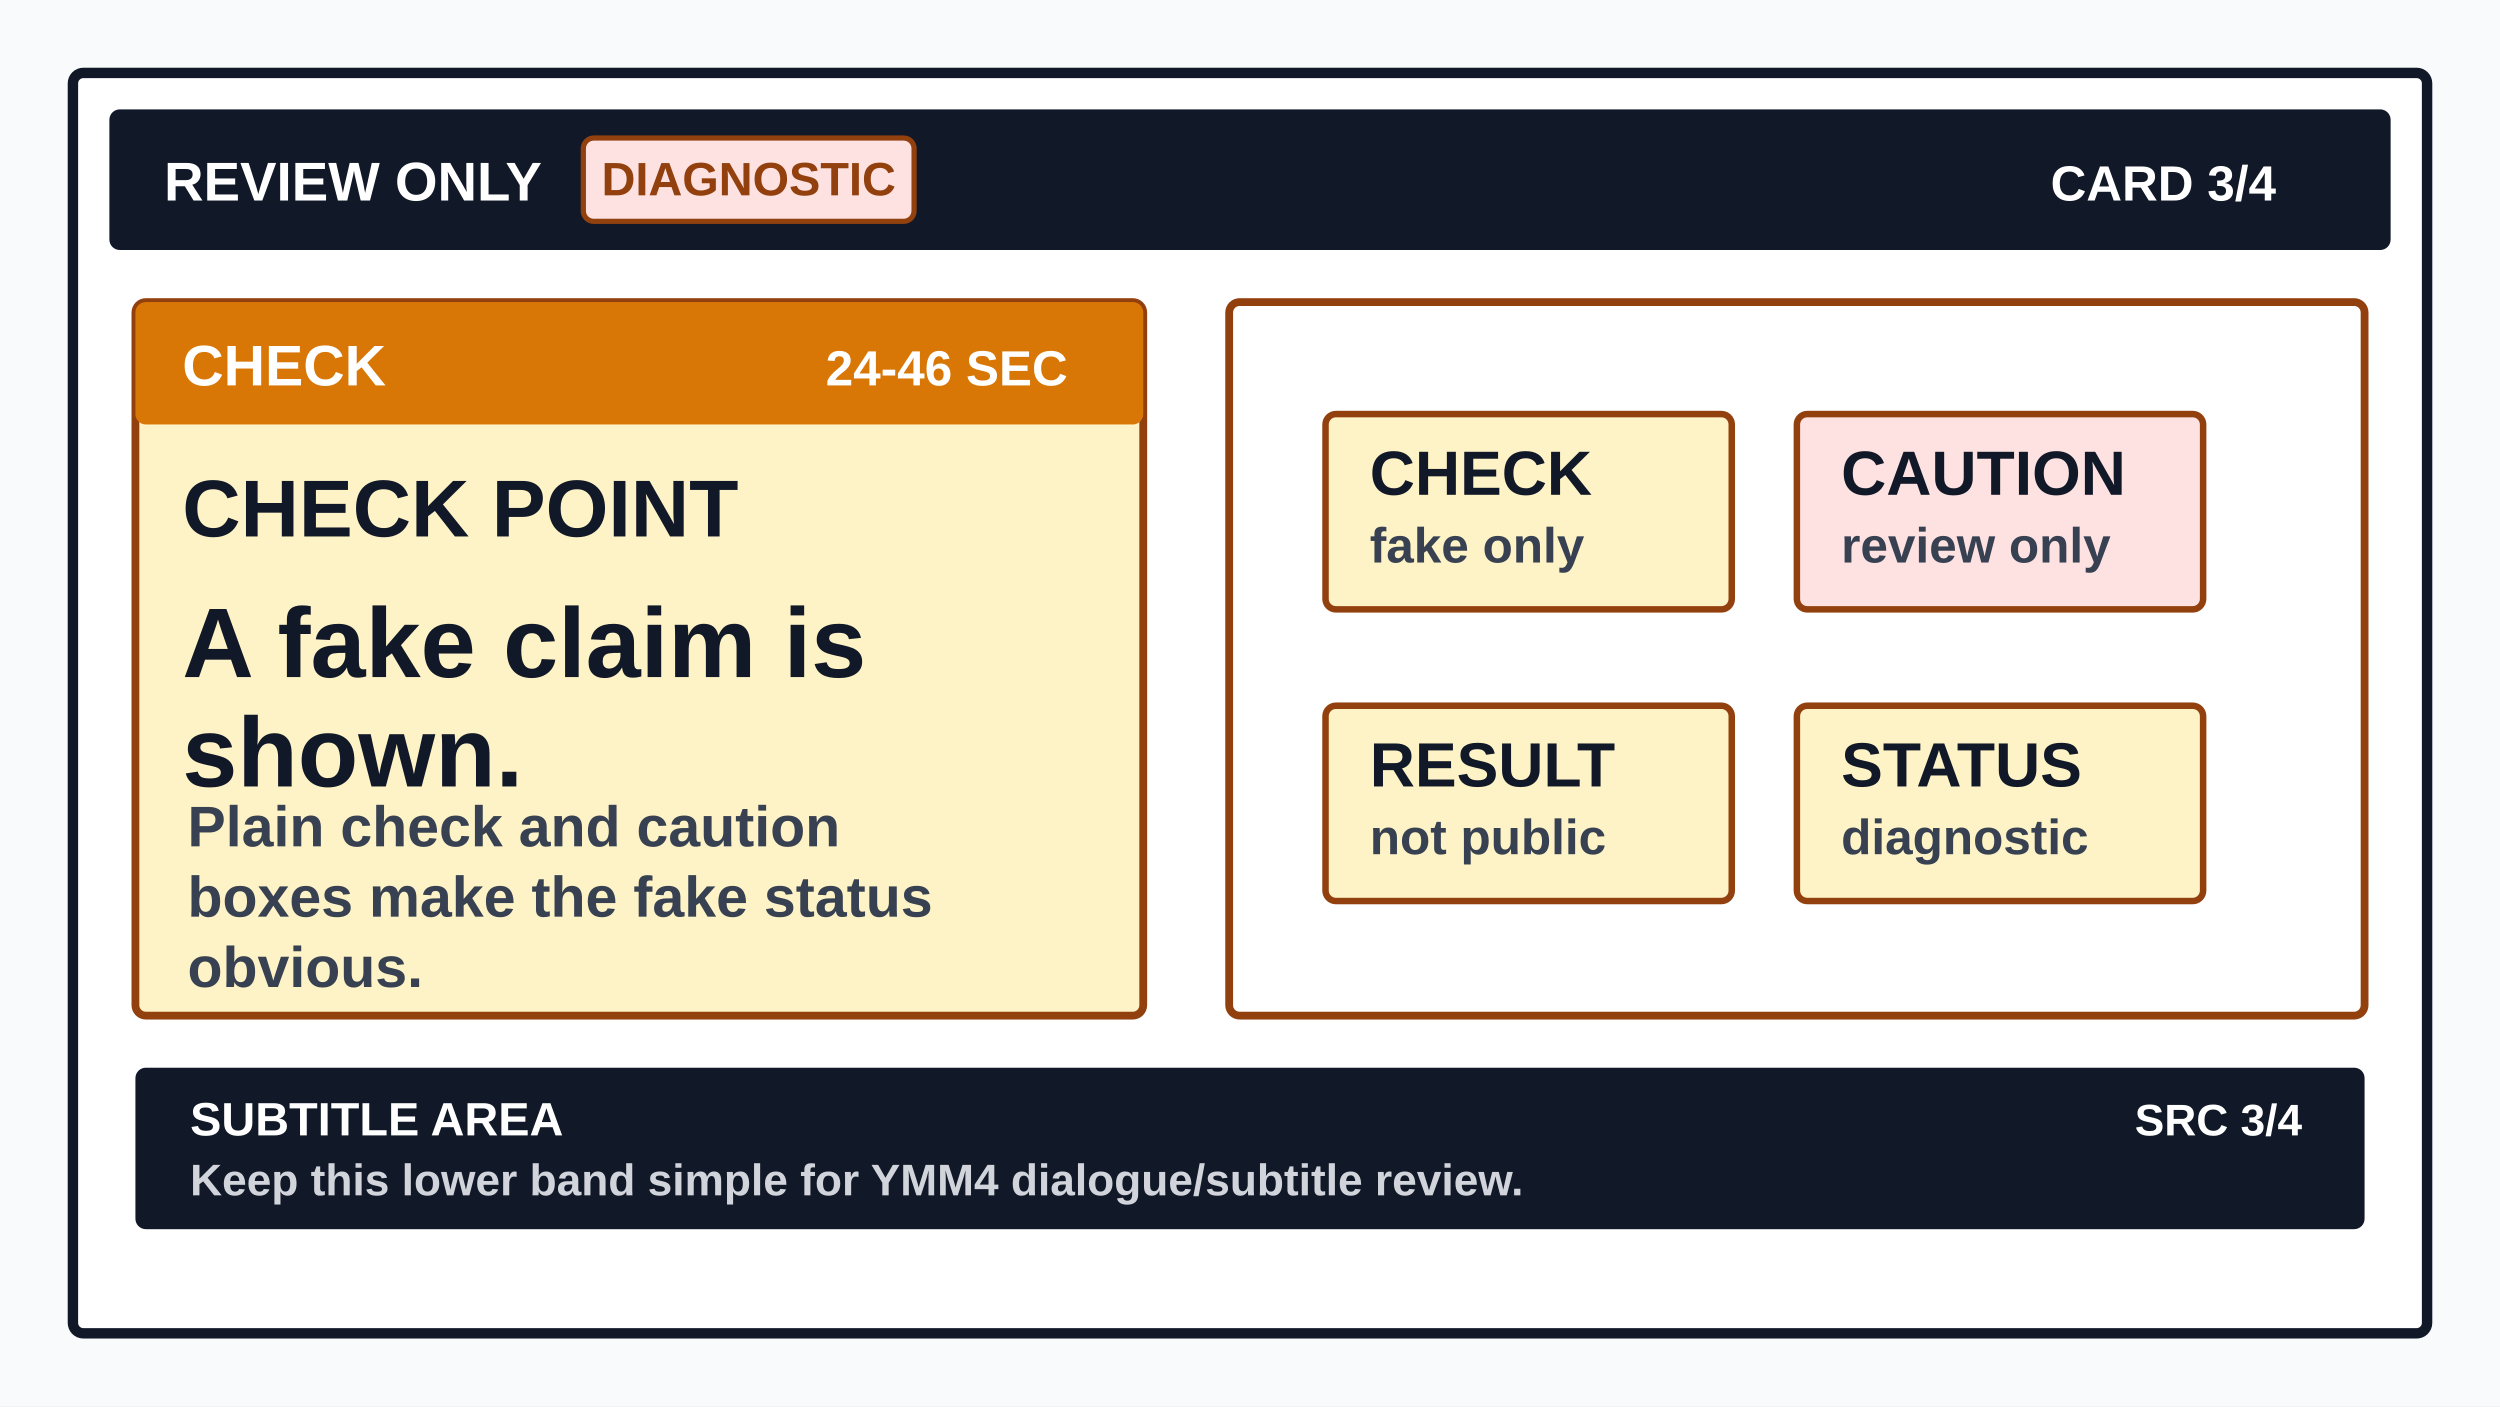
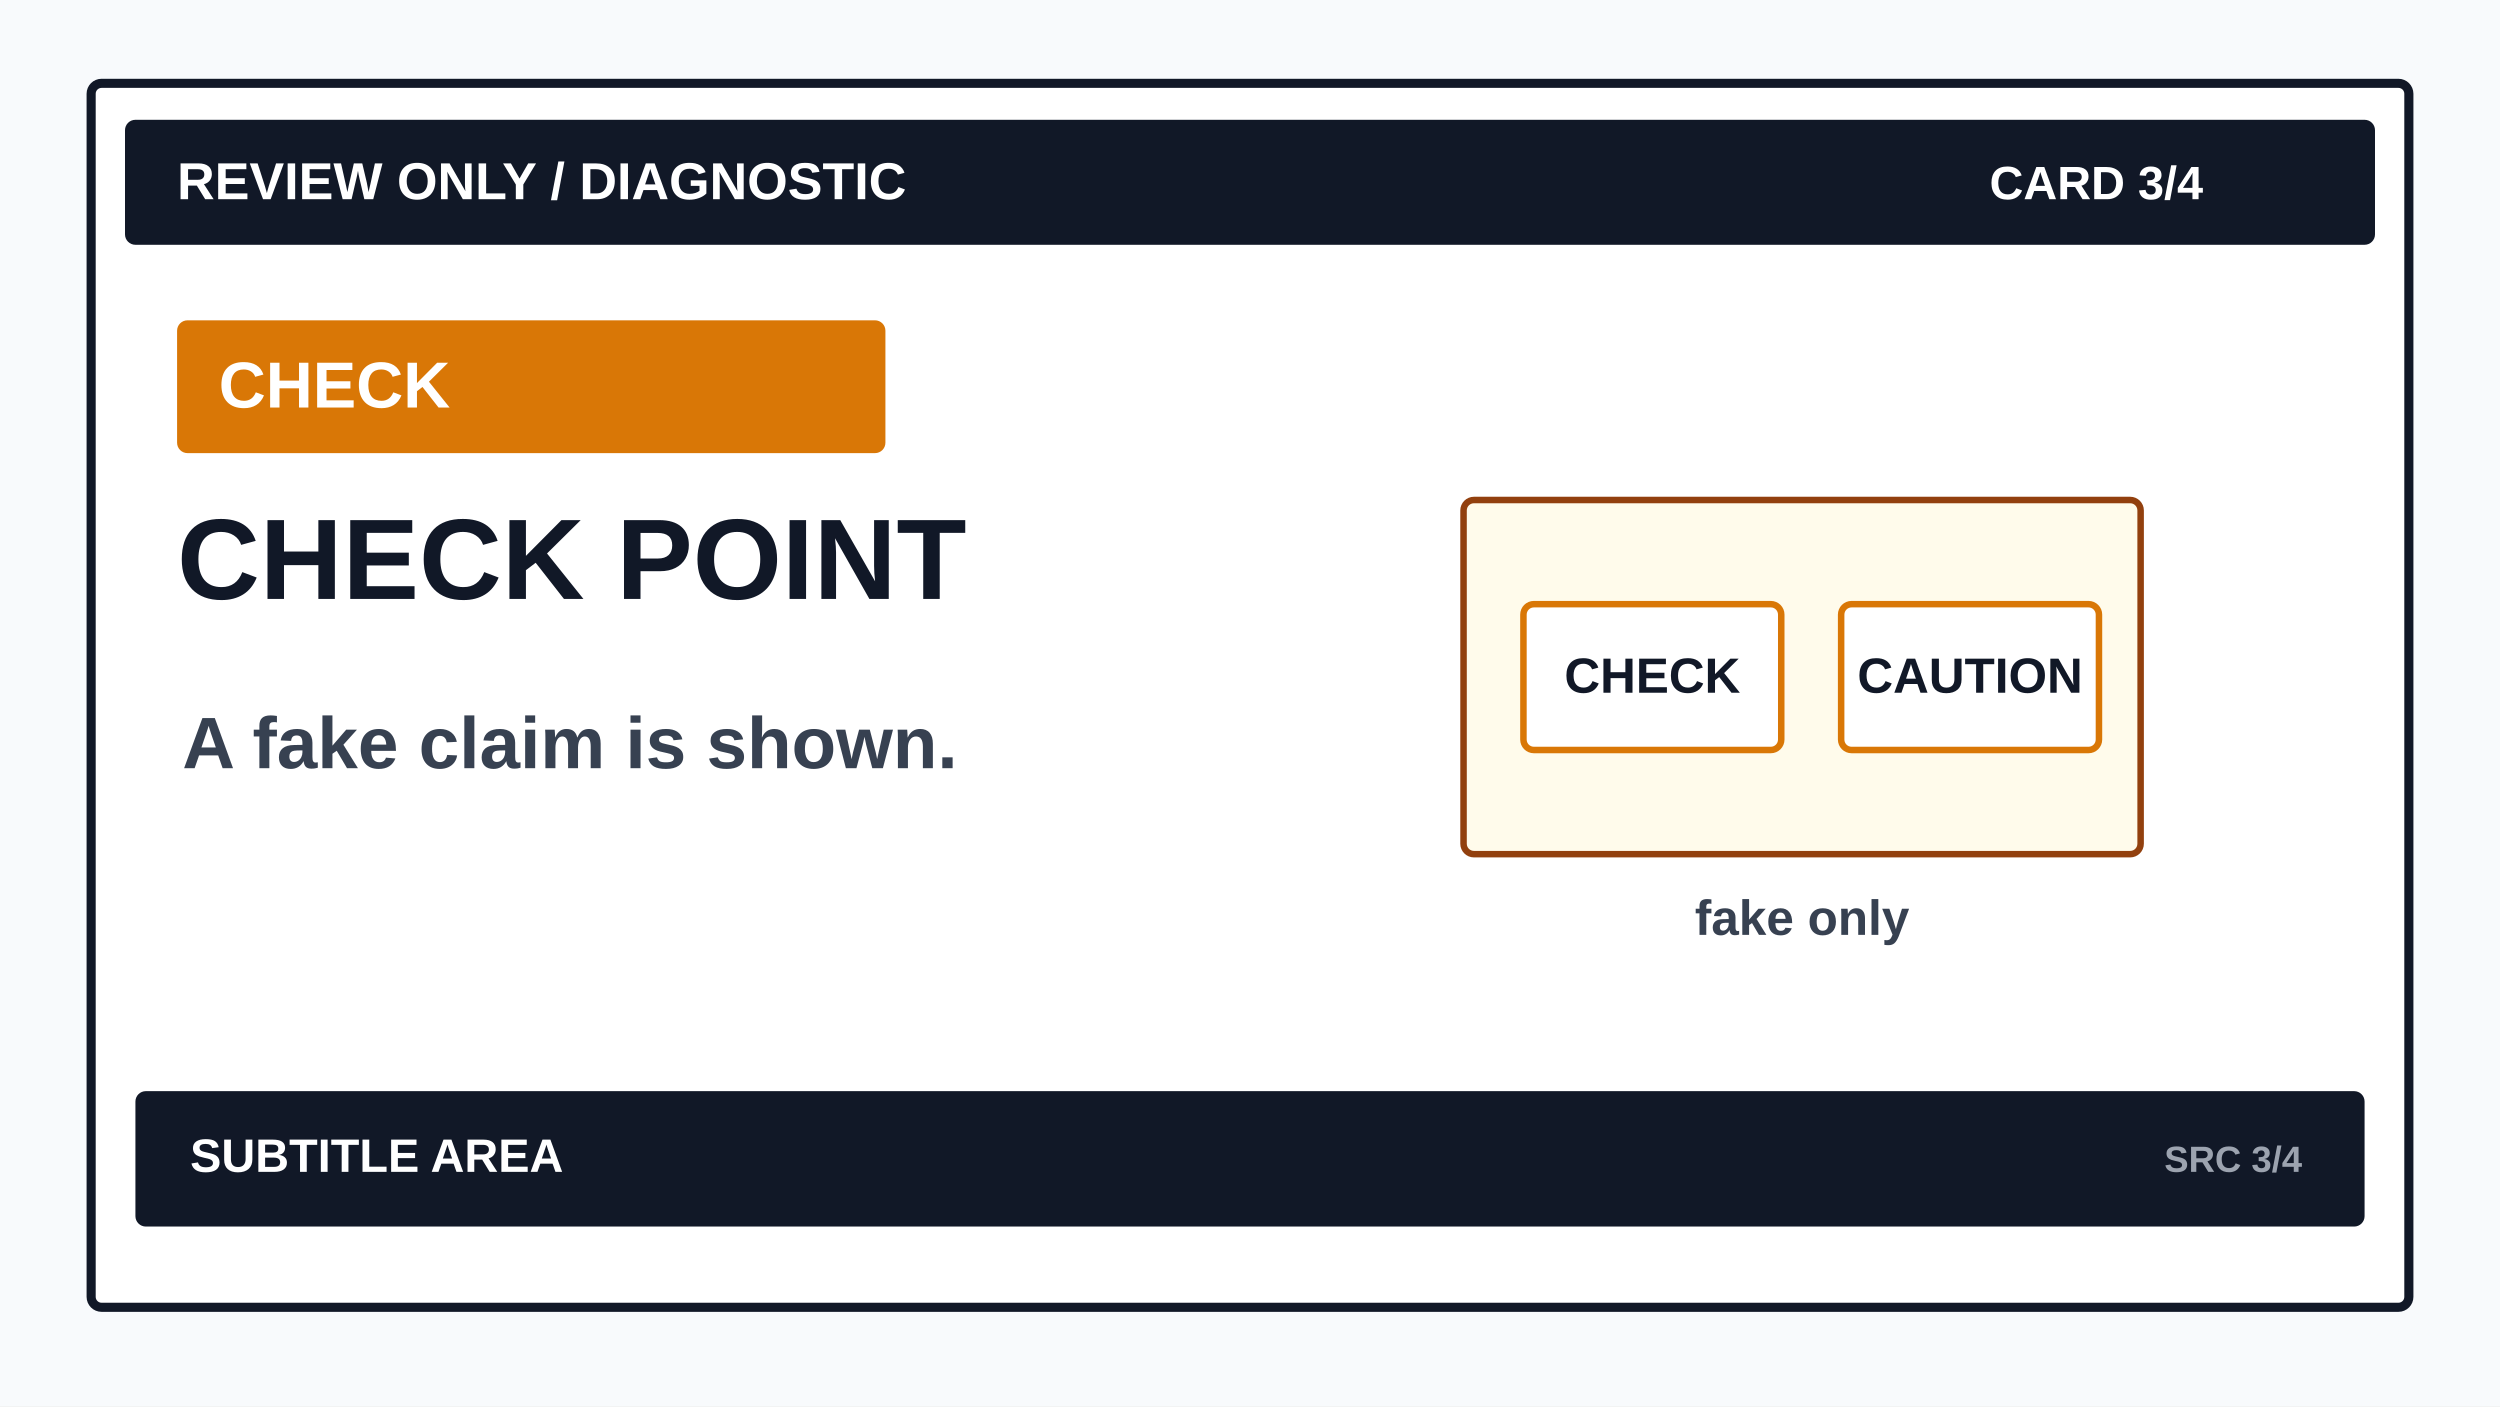
- <svg xmlns="http://www.w3.org/2000/svg" width="1920" height="1080" viewBox="0 0 1920 1080" role="img" aria-label="CHECK POINT" data-refinement="audience-fit-v1" data-role="claim_check" data-motif="check_warning_box" data-audience-fit="familiar_youtube_explainer">
+ <svg xmlns="http://www.w3.org/2000/svg" width="1920" height="1080" viewBox="0 0 1920 1080" role="img" aria-label="CHECK POINT" data-refinement="density-benchmarked-v1" data-card-id="visual_card_cap_beat_fake_claim_001_01_v1" data-role="check">
  <rect x="0" y="0" width="1920" height="1080" fill="#F8FAFC" />
-   <rect x="56" y="56" width="1808" height="968" rx="8" fill="#FFFFFF" stroke="#111827" stroke-width="8" />
-   <rect x="84" y="84" width="1752" height="108" rx="8" fill="#111827" />
-   <text x="126" y="154" font-family="Arial, Helvetica, sans-serif" font-size="42" font-weight="800" fill="#FFFFFF">REVIEW ONLY</text>
-   <rect x="448" y="106" width="254" height="64" rx="8" fill="#FEE2E2" stroke="#92400E" stroke-width="4" />
-   <text x="575" y="150" text-anchor="middle" font-family="Arial, Helvetica, sans-serif" font-size="36" font-weight="800" fill="#92400E">DIAGNOSTIC</text>
-   <text x="1748" y="154" text-anchor="end" font-family="Arial, Helvetica, sans-serif" font-size="38" font-weight="800" fill="#FFFFFF">CARD 3/4</text>
-   <rect x="104" y="232" width="774" height="548" rx="8" fill="#FEF3C7" stroke="#92400E" stroke-width="6" />
-   <rect x="104" y="232" width="774" height="94" rx="8" fill="#D97706" />
-   <text x="140" y="296" font-family="Arial, Helvetica, sans-serif" font-size="44" font-weight="800" fill="#FFFFFF">CHECK</text>
-   <text x="820" y="296" text-anchor="end" font-family="Arial, Helvetica, sans-serif" font-size="38" font-weight="800" fill="#FFFFFF">24-46 SEC</text>
-   <text x="140" y="412" font-family="Arial, Helvetica, sans-serif" font-size="62" font-weight="800" fill="#111827">CHECK POINT</text>
-   <text x="140" y="520" font-family="Arial, Helvetica, sans-serif" font-size="76" font-weight="800" fill="#111827">A fake claim is</text>
-   <text x="140" y="604" font-family="Arial, Helvetica, sans-serif" font-size="76" font-weight="800" fill="#111827">shown.</text>
-   <text x="144" y="650" font-family="Arial, Helvetica, sans-serif" font-size="44" font-weight="700" fill="#374151">Plain check and caution</text>
-   <text x="144" y="704" font-family="Arial, Helvetica, sans-serif" font-size="44" font-weight="700" fill="#374151">boxes make the fake status</text>
-   <text x="144" y="758" font-family="Arial, Helvetica, sans-serif" font-size="44" font-weight="700" fill="#374151">obvious.</text>
-   <rect x="944" y="232" width="872" height="548" rx="8" fill="#FFFFFF" stroke="#92400E" stroke-width="6" />
-   <rect x="1018" y="318" width="312" height="150" rx="8" fill="#FEF3C7" stroke="#92400E" stroke-width="5" />
-   <text x="1052" y="380" font-family="Arial, Helvetica, sans-serif" font-size="48" font-weight="800" fill="#111827">CHECK</text>
-   <text x="1052" y="432" font-family="Arial, Helvetica, sans-serif" font-size="38" font-weight="700" fill="#374151">fake only</text>
-   <rect x="1380" y="318" width="312" height="150" rx="8" fill="#FEE2E2" stroke="#92400E" stroke-width="5" />
-   <text x="1414" y="380" font-family="Arial, Helvetica, sans-serif" font-size="48" font-weight="800" fill="#111827">CAUTION</text>
-   <text x="1414" y="432" font-family="Arial, Helvetica, sans-serif" font-size="38" font-weight="700" fill="#374151">review only</text>
-   <rect x="1018" y="542" width="312" height="150" rx="8" fill="#FEF3C7" stroke="#92400E" stroke-width="5" />
-   <text x="1052" y="604" font-family="Arial, Helvetica, sans-serif" font-size="48" font-weight="800" fill="#111827">RESULT</text>
-   <text x="1052" y="656" font-family="Arial, Helvetica, sans-serif" font-size="38" font-weight="700" fill="#374151">not public</text>
-   <rect x="1380" y="542" width="312" height="150" rx="8" fill="#FEF3C7" stroke="#92400E" stroke-width="5" />
-   <text x="1414" y="604" font-family="Arial, Helvetica, sans-serif" font-size="48" font-weight="800" fill="#111827">STATUS</text>
-   <text x="1414" y="656" font-family="Arial, Helvetica, sans-serif" font-size="38" font-weight="700" fill="#374151">diagnostic</text>
-   <rect x="104" y="820" width="1712" height="124" rx="8" fill="#111827" />
-   <text x="146" y="872" font-family="Arial, Helvetica, sans-serif" font-size="36" font-weight="800" fill="#FFFFFF">SUBTITLE AREA</text>
-   <text x="146" y="918" font-family="Arial, Helvetica, sans-serif" font-size="34" font-weight="700" fill="#D1D5DB">Keep this lower band simple for YMM4 dialogue/subtitle review.</text>
-   <text x="1768" y="872" text-anchor="end" font-family="Arial, Helvetica, sans-serif" font-size="34" font-weight="800" fill="#FFFFFF">SRC 3/4</text>
+   <rect x="70" y="64" width="1780" height="940" rx="8" fill="#FFFFFF" stroke="#111827" stroke-width="7" />
+   <rect x="96" y="92" width="1728" height="96" rx="8" fill="#111827" />
+   <text x="136" y="153" font-family="Arial, Helvetica, sans-serif" font-size="40" font-weight="800" fill="#FFFFFF">REVIEW ONLY / DIAGNOSTIC</text>
+   <text x="1692" y="153" text-anchor="end" font-family="Arial, Helvetica, sans-serif" font-size="36" font-weight="800" fill="#FFFFFF">CARD 3/4</text>
+   <rect x="136" y="246" width="544" height="102" rx="8" fill="#D97706" />
+   <text x="168" y="313" font-family="Arial, Helvetica, sans-serif" font-size="50" font-weight="800" fill="#FFFFFF">CHECK</text>
+   <text x="136" y="460" font-family="Arial, Helvetica, sans-serif" font-size="88" font-weight="800" fill="#111827">CHECK POINT</text>
+   <text x="140" y="590" font-family="Arial, Helvetica, sans-serif" font-size="56" font-weight="700" fill="#374151">A fake claim is shown.</text>
+   <rect x="1124" y="384" width="520" height="272" rx="8" fill="#FFFBEB" stroke="#92400E" stroke-width="5" />
+   <rect x="1170" y="464" width="198" height="112" rx="8" fill="#FFFFFF" stroke="#D97706" stroke-width="5" />
+   <text x="1269" y="532" text-anchor="middle" font-family="Arial, Helvetica, sans-serif" font-size="38" font-weight="800" fill="#111827">CHECK</text>
+   <rect x="1414" y="464" width="198" height="112" rx="8" fill="#FFFFFF" stroke="#D97706" stroke-width="5" />
+   <text x="1513" y="532" text-anchor="middle" font-family="Arial, Helvetica, sans-serif" font-size="38" font-weight="800" fill="#111827">CAUTION</text>
+   <text x="1384" y="718" text-anchor="middle" font-family="Arial, Helvetica, sans-serif" font-size="38" font-weight="700" fill="#374151">fake only</text>
+   <rect x="104" y="838" width="1712" height="104" rx="8" fill="#111827" />
+   <text x="146" y="900" font-family="Arial, Helvetica, sans-serif" font-size="36" font-weight="800" fill="#FFFFFF">SUBTITLE AREA</text>
+   <text x="1768" y="900" text-anchor="end" font-family="Arial, Helvetica, sans-serif" font-size="28" font-weight="700" fill="#9CA3AF">SRC 3/4</text>
</svg>
